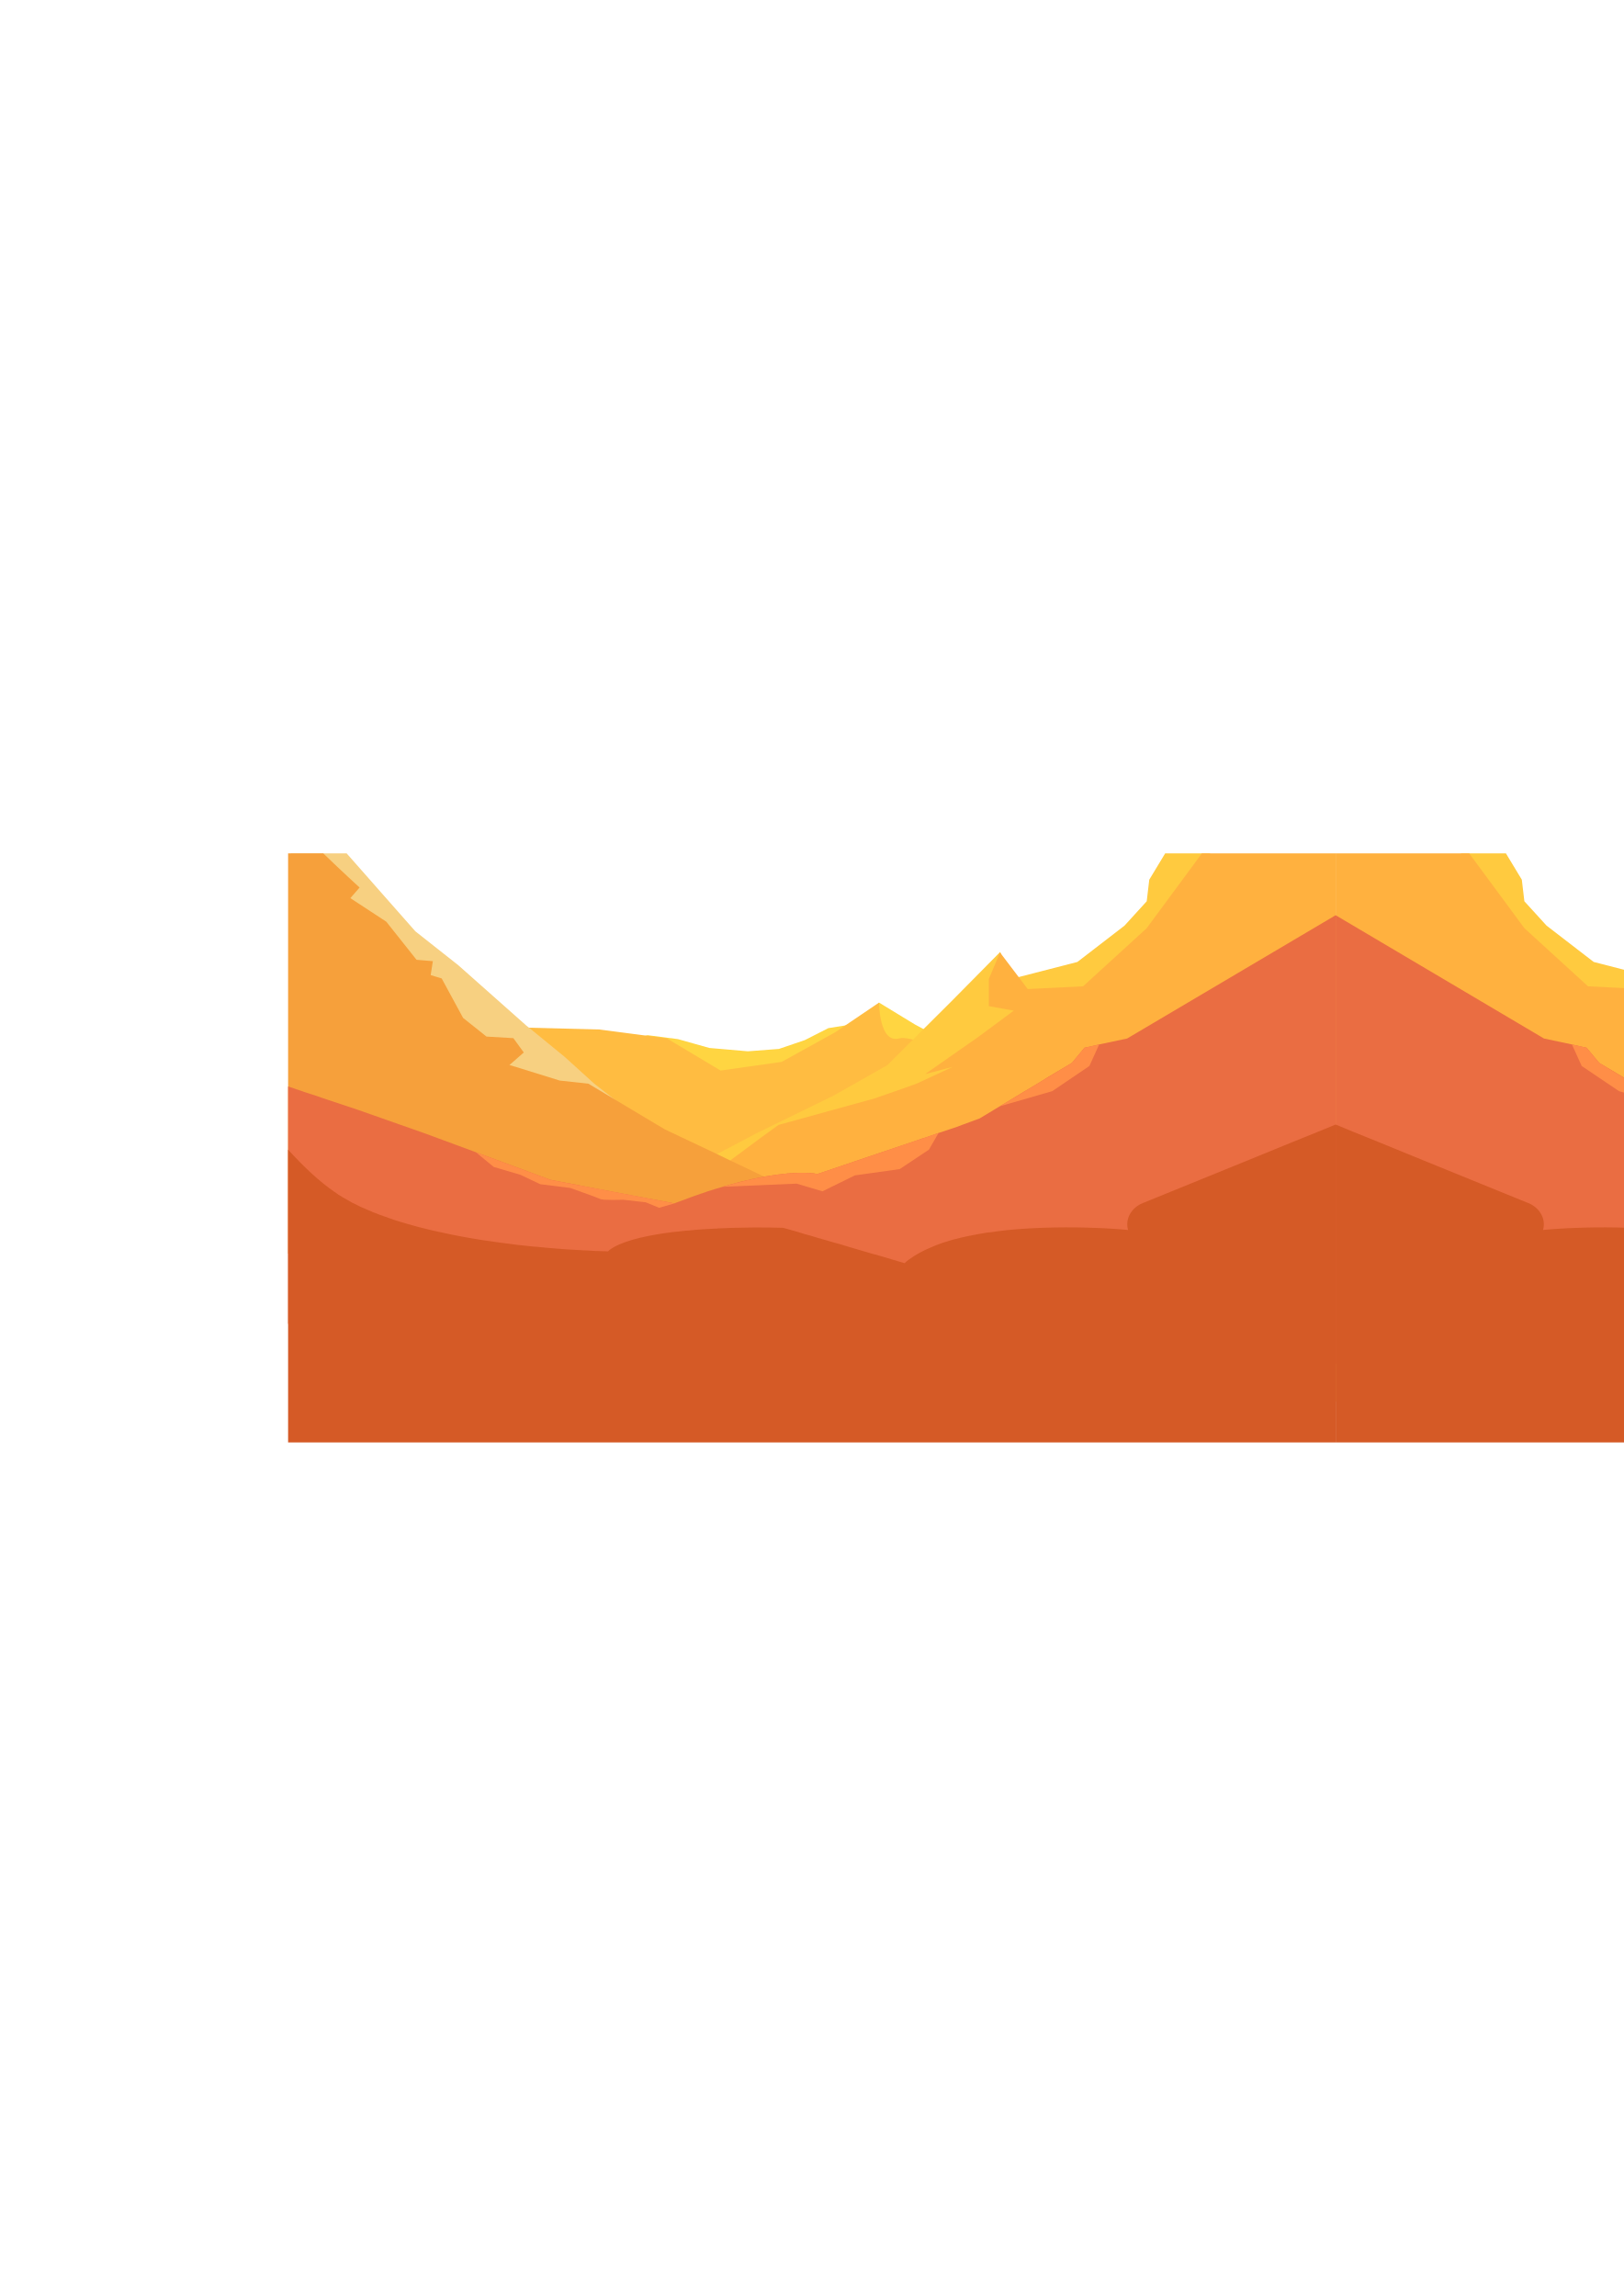
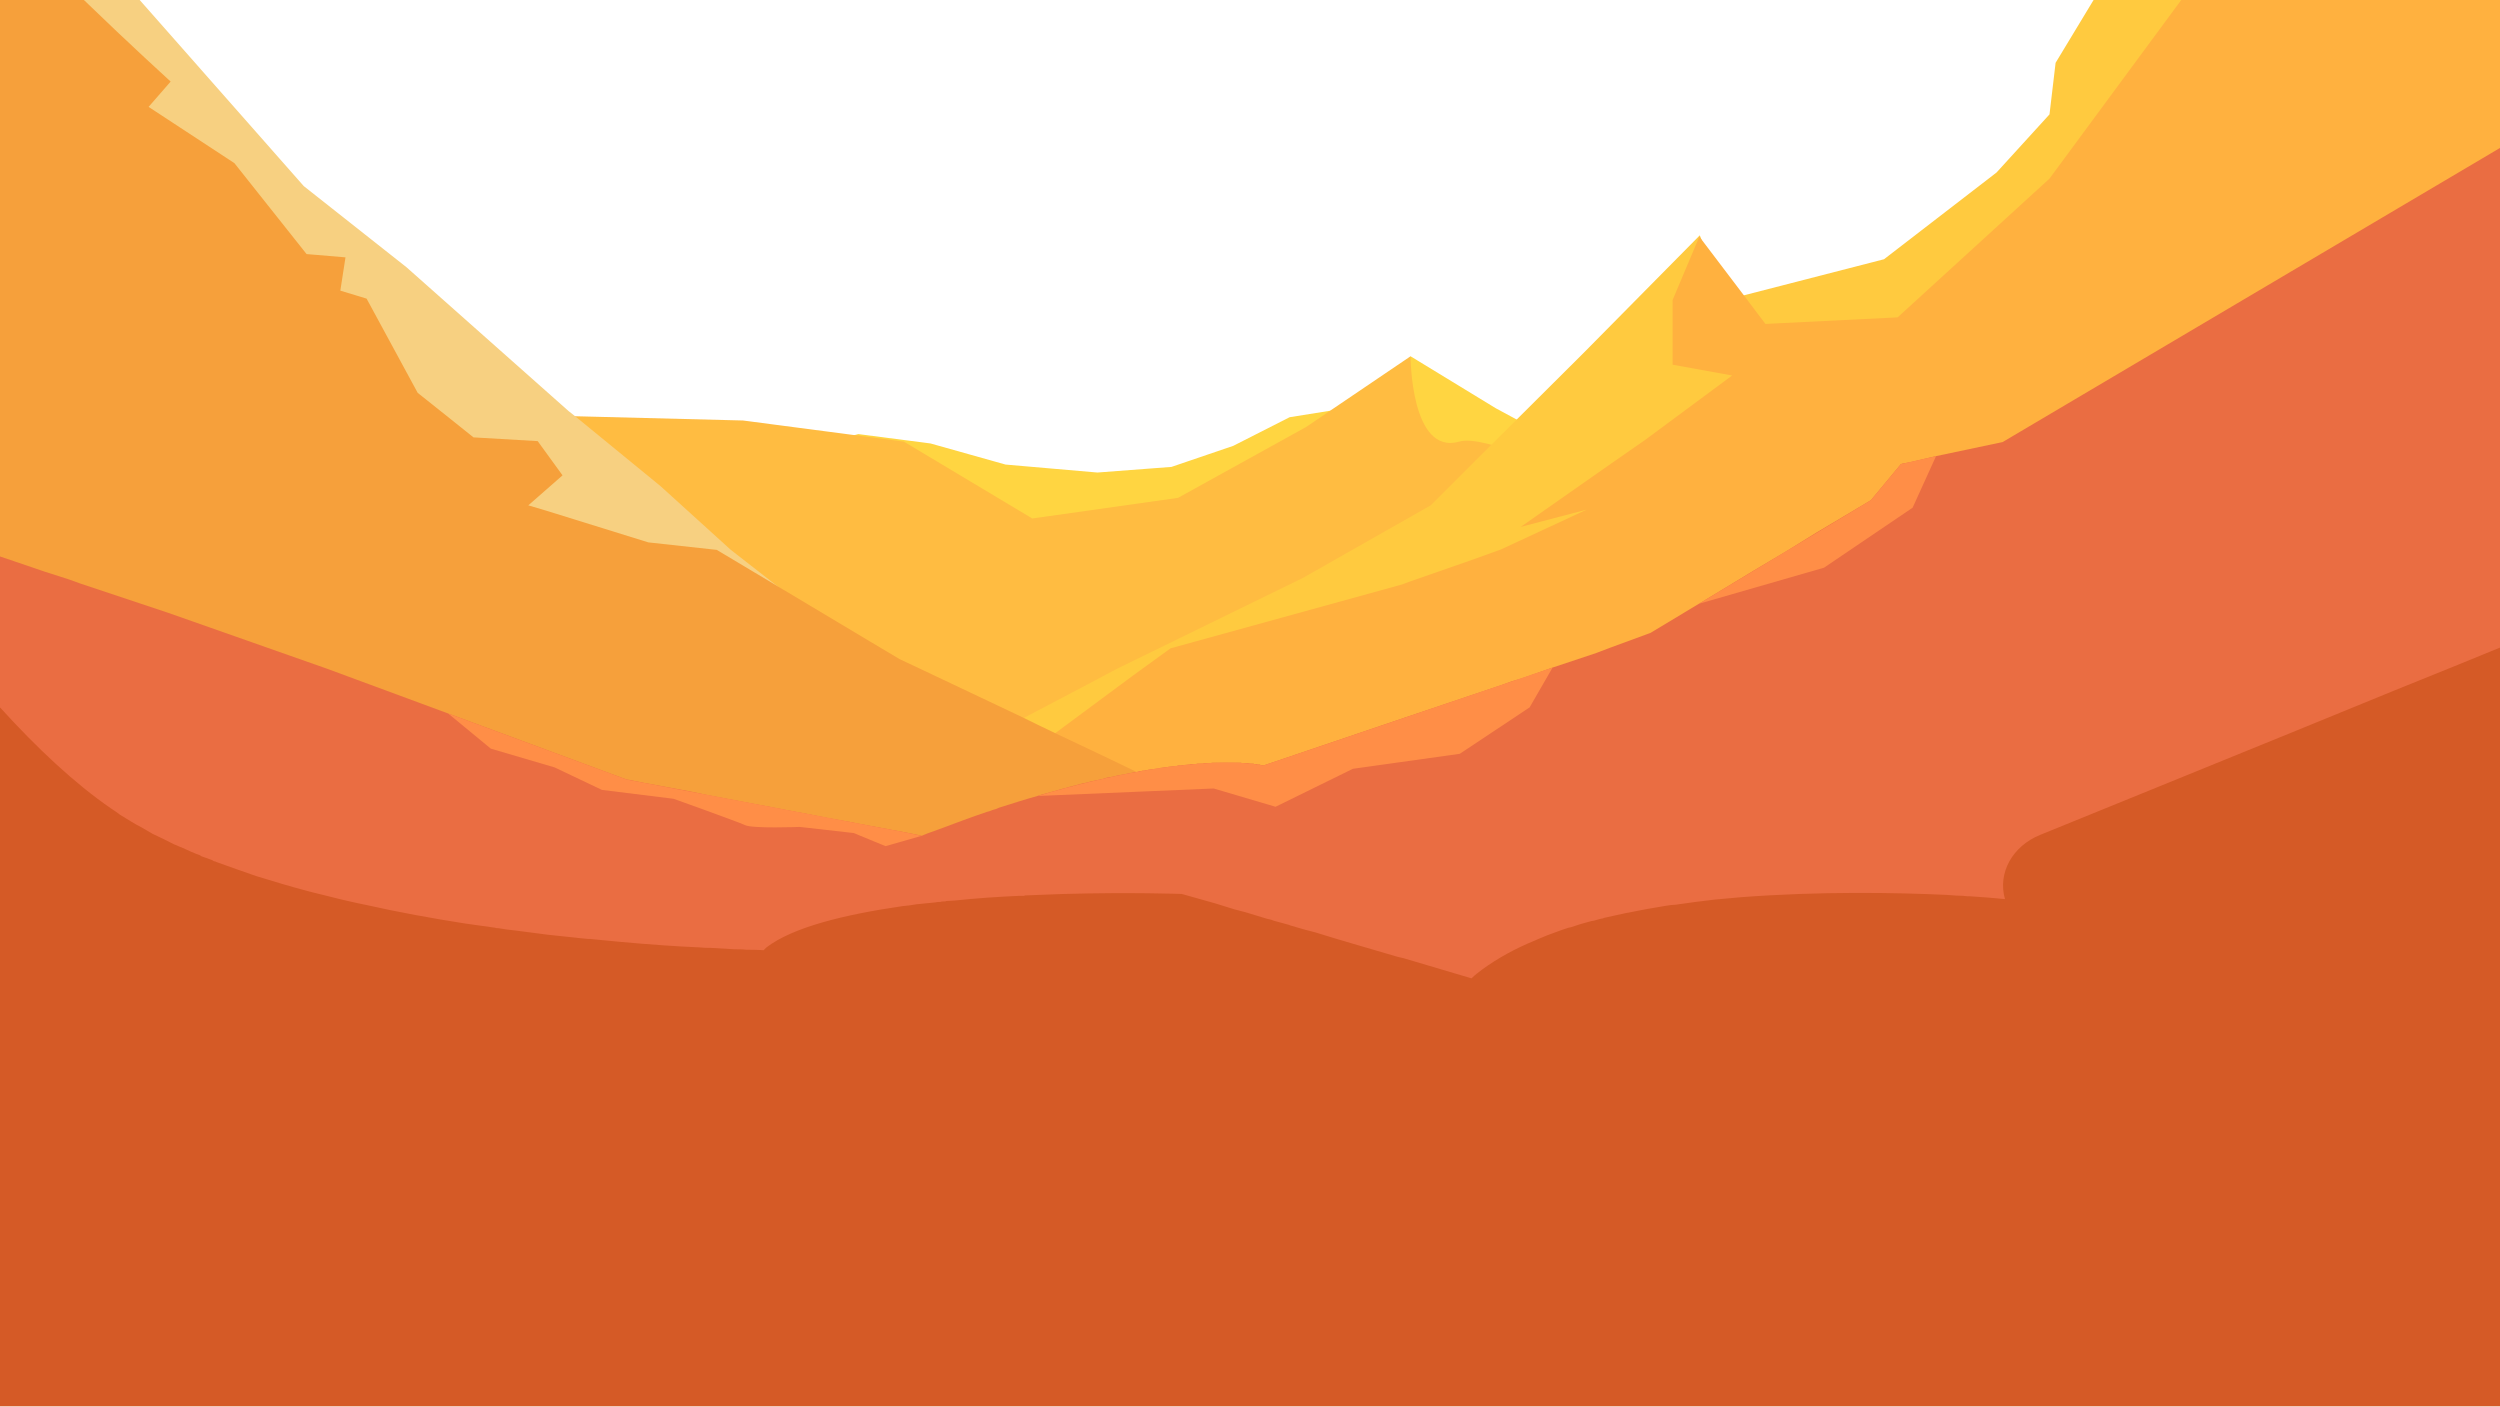
- <svg xmlns="http://www.w3.org/2000/svg" xml:space="preserve" width="8.268in" height="11.693in" version="1.1" style="shape-rendering:geometricPrecision; text-rendering:geometricPrecision; image-rendering:optimizeQuality; fill-rule:evenodd; clip-rule:evenodd" viewBox="0 0 8268 11693">
+ <svg xmlns="http://www.w3.org/2000/svg" xml:space="preserve" width="5.333in" height="3in" version="1.1" style="shape-rendering:geometricPrecision; text-rendering:geometricPrecision; image-rendering:optimizeQuality; fill-rule:evenodd; clip-rule:evenodd" viewBox="0 0 5333 3000">
  <defs>
    <style type="text/css">
   
    .fil0 {fill:#621D0B}
    .fil9 {fill:#D55A26}
    .fil7 {fill:#EA6D42}
    .fil6 {fill:#F6A03B}
    .fil5 {fill:#F7D081}
    .fil8 {fill:#FF8E47}
    .fil4 {fill:#FFB13F}
    .fil2 {fill:#FFBC41}
    .fil3 {fill:#FFCA3F}
    .fil1 {fill:#FFD541}
   
  </style>
  </defs>
  <g id="Layer_x0020_1">
-     <g id="_1915001439248">
+     <g id="_2221792861712">
+       <path class="fil0" d="M3312 1424l-49 85 -149 99 -228 32 -165 81 -132 -39 -376 16c341,-101 482,-65 482,-65l617 -209 0 0z" />
+       <path class="fil0" d="M1966 1783l-77 22 -68 -28 -115 -13c0,0 -102,4 -117,-4 -15,-7 -152,-56 -152,-56l-153 -19 -101 -48 -136 -40 -91 -75 381 141 596 113 33 7 0 0z" />
      <g>
-         <path class="fil0" d="M4779 5770l-49 85 -149 99 -228 32 -165 81 -132 -39 -376 16c341,-101 482,-65 482,-65l617 -209z" />
-         <path class="fil0" d="M3433 6129l-77 22 -68 -28 -115 -13c0,0 -102,4 -117,-4 -15,-7 -152,-56 -152,-56l-153 -19 -101 -48 -136 -40 -91 -75 381 141 596 113 33 7z" />
-         <g>
-           <path class="fil1" d="M4476 5106l182 111 139 75 212 76 228 129 206 116 86 127 -271 205c0,0 -651,-389 -656,-412 -6,-24 -218,-271 -218,-271l92 -156z" />
-           <path class="fil1" d="M4368 5212l-150 24 -120 61 -132 45 -158 12 -196 -17 -160 -45 -154 -20c0,0 -318,86 -337,86 -19,0 480,222 480,222 0,0 474,28 509,23 35,-4 241,-75 241,-75l177 -316z" />
-         </g>
-         <path class="fil2" d="M5282 5603c0,0 -597,-346 -702,-315 -104,30 -104,-182 -104,-182l-223 151 -273 151 -311 44 -274 -164 -343 -45 -670 -17 756 634 377 573 395 242 1372 -1072z" />
-         <g>
-           <polygon class="fil3" points="6291,4405 6009,5085 5416,5185 5147,4987 5187,4976 5486,4899 5726,4714 5839,4590 5852,4480 5933,4346 6157,4346 " />
-           <path class="fil3" d="M5093 4848l-248 251 -230 229 -96 96 -273 155 -397 194c0,0 -450,240 -491,251 -40,11 -465,251 -465,251l2771 24 -571 -1451z" />
-         </g>
-         <path class="fil4" d="M6801 4346l0 2792c-9,0 -18,-1 -29,-1 -163,-7 -604,-25 -1101,-47 0,0 0,0 0,0 -453,-19 -953,-43 -1333,-63 -362,-20 -615,-38 -615,-48 0,-1 0,-3 0,-6 -3,-12 -11,-41 -24,-81 -6,-19 -13,-42 -20,-66 -21,-65 -47,-145 -75,-227 0,-3 -1,-6 -2,-8l0 0c-8,-24 -16,-48 -24,-71l0 0c-4,-13 -8,-25 -12,-37 -1,-2 -1,-4 -2,-6 0,-1 -1,-2 -1,-3 -1,-3 -2,-6 -3,-9 -1,-2 -1,-4 -2,-6 -11,-33 -22,-65 -32,-96l0 0c-10,-29 -19,-57 -28,-83 -2,-4 -3,-9 -5,-13 -8,-26 -16,-50 -23,-71 -12,-33 -20,-58 -25,-72 -2,-7 -4,-11 -4,-11l28 -20 17 -13 14 -10 0 0 48 -35 3 -3 15 -10 152 -112 166 -123 80 -58 493 -136 19 -7 132 -46 61 -22 183 -85 -141 37 137 -96 60 -42 69 -48 185 -137 -127 -23 0 -138 57 -135 4 5 0 0 91 120 46 61 282 -14 324 -296 281 -381 681 0z" />
-         <path class="fil5" d="M3344 5731l-6 -1 -499 -112 -31 -7 -565 -320 -756 -936c0,0 -3,-3 -8,-9l286 0c143,162 350,397 350,397l219 173 346 307 14 11 182 149 150 136 118 92 200 120z" />
-         <path class="fil6" d="M4606 6352l-19 0 -143 2 -4 0 -39 0 -6 0 -19 0 -19 0 -33 1 0 0 -4 0 -52 0 -243 3 -338 3 -18 0 -143 2 0 0 -57 0 -13 1 -11 0 -2 0 -11 0 -338 3 -68 1 -51 0 -1 0 -21 1 -192 2 -2 0 -50 0 -11 0 0 0 -8 0 -7 0 -34 1 -87 1 -11 0 -2 0 -11 0 -1 0 -8 0 -3 0 0 0 -65 1 -4 0 -11 0 -7 0 -206 2 -14 0 -41 1 0 0 -10 0 -186 1 -14 1 -19 0c0,0 0,0 0,0l-4 0 0 0 -102 1 -51 0 -163 2 -14 0 -97 1 -51 1 0 -2038 179 0c96,93 185,174 185,174l-47 54 183 120 154 194 83 7 -11 71 56 17 109 201 54 43 65 52 137 8 53 73 -73 64 37 11 0 0 219 68 146 16 353 211 37 22c0,0 121,57 264,125 22,11 45,22 68,33 59,28 119,56 174,83 3,1 5,2 8,4 26,12 50,23 73,34 22,11 42,21 60,29l0 0c1,0 2,1 2,1 8,4 16,8 23,11 15,7 27,13 35,17 6,3 10,5 12,6 11,6 46,24 92,47 5,3 10,5 15,8 1,1 2,1 3,2 24,12 51,26 78,40 10,5 21,10 32,16 11,6 23,12 35,18 16,8 32,16 48,25 9,4 19,9 28,14 1,1 3,2 5,2l0 0c2,1 3,2 5,3 6,3 12,6 18,9 7,4 13,7 19,10 52,27 94,48 113,58 7,3 10,5 10,5z" />
-         <path class="fil7" d="M6801 4661l0 2284 -29 -1 -465 -18 -204 -7 -846 -33 -8 0 -18 -1 -7 0 -402 -15 -437 -17 -95 -4 -132 -5 -198 -7 -111 -4 -170 -7 -825 -31 -15 -1 -420 -16 -34 -1 -108 -4 -439 -17 -371 -14 0 -1209 97 33 50 16 25 9 186 62 341 120 257 95 381 141 8 1 4 1c0,0 0,0 0,0l25 5 70 13 11 2 16 3 38 8 227 43 10 2 15 3 61 11 3 1 6 1 102 19 30 6 3 1c4,-2 8,-3 12,-5 8,-3 17,-6 25,-9 35,-13 69,-26 102,-37 4,-1 8,-2 12,-4 5,-1 10,-3 14,-5 29,-9 56,-18 82,-25 1,0 1,-1 2,-1 1,0 2,0 3,-1 1,0 2,0 4,-1 7,-2 15,-4 22,-6 7,-2 14,-4 21,-6 4,-1 8,-2 12,-3 2,-1 4,-1 6,-2 1,0 3,0 4,-1l0 0c4,-1 8,-2 12,-3 4,-1 8,-2 11,-3 6,-1 11,-2 17,-4 6,-1 13,-3 19,-4 2,-1 4,-1 5,-1 5,-2 10,-3 15,-4 2,0 4,-1 7,-1 8,-2 16,-4 25,-5 1,-1 3,-1 4,-1 3,-1 6,-1 9,-2 3,0 6,-1 9,-2 2,0 3,0 5,0 2,-1 4,-1 6,-2 2,0 4,0 6,-1 1,0 3,0 4,0 2,-1 3,-1 5,-1 1,0 3,-1 4,-1 8,-1 16,-2 23,-3 1,-1 3,-1 4,-1 12,-2 23,-3 34,-4 1,-1 2,-1 4,-1 1,0 3,0 4,0 2,-1 4,-1 5,-1 5,0 9,-1 13,-1 1,0 2,0 3,-1 2,0 3,0 5,0 2,0 4,0 6,0 2,-1 4,-1 5,-1 4,0 7,0 10,0 2,-1 5,-1 8,-1 1,0 3,0 5,0 3,0 6,-1 8,-1 15,0 28,0 40,0 3,0 6,0 8,0 1,0 2,0 2,0 1,0 2,0 2,0 1,0 2,0 2,0 2,0 4,0 6,0 1,0 2,1 4,1 0,0 1,0 1,0 1,0 2,0 3,0 0,0 1,0 1,0 1,0 2,0 3,0 1,0 2,0 3,0 3,1 5,1 6,1 2,0 4,0 6,0 0,0 0,0 0,0 1,1 2,1 2,1 1,0 2,0 3,0 0,0 1,0 2,0 1,1 2,1 2,1 2,0 3,0 4,0 1,0 1,0 2,1 3,0 5,0 5,1 1,0 1,0 1,0 0,0 0,0 0,0l304 -103 205 -69 22 -8 14 -4 15 -5 57 -20 93 -31 29 -11 0 0 87 -32 103 -62 119 -72 69 -41 63 -39 116 -69 64 -77 3 -1 0 0 16 -3 56 -13 142 -30 1062 -628z" />
-         <g>
-           <polygon class="fil8" points="5597,5319 5547,5429 5358,5557 5091,5634 5458,5413 5522,5336 " />
-           <path class="fil8" d="M4779 5770l-49 85 -149 99 -228 32 -165 81 -132 -39 -376 16c341,-101 482,-65 482,-65l617 -209z" />
-           <path class="fil8" d="M3433 6129l-77 22 -68 -28 -115 -13c0,0 -102,4 -117,-4 -15,-7 -152,-56 -152,-56l-153 -19 -101 -48 -136 -40 -91 -75 381 141 596 113 33 7z" />
-         </g>
-         <path class="fil9" d="M6801 5727l0 1619 -5334 0 0 -1491c79,87 159,162 236,215 7,5 14,9 20,14 15,9 30,19 46,27 8,5 16,9 24,14 15,7 30,14 45,22 6,2 11,5 17,7 13,6 26,12 40,17 0,0 0,1 0,1 9,3 17,6 25,9 1,1 2,1 3,2 2,0 4,1 6,2 28,10 56,20 85,30 36,11 72,22 110,32 10,3 21,5 32,8 12,3 24,6 36,9 11,3 23,5 35,8 6,1 12,3 19,4 71,16 143,29 213,40 21,3 43,6 64,9 2,1 4,1 7,1 0,0 0,0 0,0 12,2 25,4 37,5 23,3 46,6 69,9 19,2 38,4 57,6 3,0 6,1 8,1 7,1 14,1 21,2 2,0 3,0 4,0 21,2 42,4 62,6 0,0 0,0 0,0 66,6 124,10 172,12 8,1 15,1 22,1l1 0c19,1 36,2 51,3 9,0 18,0 25,1 2,0 3,0 4,0 21,0 33,1 33,1 2,-2 4,-4 6,-6 56,-43 166,-70 290,-88 10,-1 20,-2 30,-4 13,-1 27,-3 40,-4 4,-1 7,-1 11,-1 2,-1 4,-1 6,-1 2,0 5,0 7,-1 6,0 12,-1 18,-1 46,-5 93,-8 137,-10 1,0 2,0 2,0 3,0 6,0 8,0 2,-1 4,-1 6,-1 27,-1 53,-2 79,-3 0,0 0,0 1,0 142,-4 251,0 251,0l71 20 42 13 0 0 23 6 46 14 9 2 5 2 33 9 2 1 31 9 0 0 23 6 49 15 14 4 3 1 0 0 109 32 13 3 145 43c7,-7 15,-13 23,-19 33,-24 71,-45 113,-62 4,-2 9,-4 14,-6 4,-2 8,-3 12,-5 14,-5 29,-11 45,-16 2,0 3,-1 5,-1 14,-5 28,-9 43,-13 2,0 4,-1 6,-1 7,-2 13,-4 20,-5 1,-1 1,-1 2,-1 16,-4 33,-7 50,-11 0,0 0,0 0,0l1 0c0,0 0,0 0,0 13,-3 27,-5 41,-8 14,-2 27,-5 41,-7 6,-1 13,-2 19,-2 28,-4 56,-8 84,-11 18,-2 37,-3 55,-5 169,-13 333,-10 440,-5l0 0c13,1 25,2 35,2 6,1 11,1 15,1 47,3 74,6 74,6 -16,-56 16,-113 75,-137l231 -94 280 -114 5 -2 242 -99 136 -55 88 -36z" />
+         <path class="fil1" d="M3009 760l182 111 139 75 212 76 228 129 206 116 86 127 -271 205c0,0 -651,-389 -656,-412 -6,-24 -218,-271 -218,-271l92 -156 0 0z" />
+         <path class="fil1" d="M2901 866l-150 24 -120 61 -132 45 -158 12 -196 -17 -160 -45 -154 -20c0,0 -318,86 -337,86 -19,0 480,222 480,222 0,0 474,28 509,23 35,-4 241,-75 241,-75l177 -316 0 0z" />
      </g>
+       <path class="fil2" d="M3815 1257c0,0 -597,-346 -702,-315 -104,30 -104,-182 -104,-182l-223 151 -273 151 -311 44 -274 -164 -343 -45 -670 -17 756 634 377 573 395 242 1372 -1072 0 0z" />
      <g>
-         <path class="fil0" d="M8822 5770l49 85 149 99 228 32 165 81 132 -39 376 16c-341,-101 -482,-65 -482,-65l-617 -209z" />
-         <path class="fil0" d="M10168 6129l77 22 68 -28 115 -13c0,0 102,4 117,-4 15,-7 152,-56 152,-56l153 -19 101 -48 136 -40 91 -75 -381 141 -596 113 -33 7z" />
-         <g>
-           <path class="fil1" d="M9126 5106l-183 111 -139 75 -212 76 -228 129 -206 116 -86 127 271 205c0,0 651,-389 657,-412 5,-24 217,-271 217,-271l-91 -156z" />
-           <path class="fil1" d="M9233 5212l150 24 120 61 132 45 158 12 196 -17 161 -45 153 -20c0,0 318,86 337,86 19,0 -480,222 -480,222 0,0 -474,28 -509,23 -35,-4 -241,-75 -241,-75l-177 -316z" />
-         </g>
-         <path class="fil2" d="M8319 5603c0,0 597,-346 702,-315 105,30 105,-182 105,-182l222 151 273 151 311 44 274 -164 343 -45 670 -17 -756 634 -377 573 -395 242 -1372 -1072z" />
-         <g>
-           <polygon class="fil3" points="7310,4405 7593,5085 8185,5185 8454,4987 8414,4976 8115,4899 7875,4714 7762,4590 7749,4480 7668,4346 7444,4346 " />
-           <path class="fil3" d="M8508 4848l248 251 230 229 96 96 273 155 397 194c0,0 450,240 491,251 40,11 465,251 465,251l-2771 24 571 -1451z" />
-         </g>
-         <path class="fil4" d="M6801 4346l0 2792c8,0 17,-1 28,-1 163,-7 604,-25 1101,-47 0,0 1,0 1,0 452,-19 952,-43 1332,-63 362,-20 615,-38 615,-48 0,-1 0,-3 0,-6 3,-12 11,-41 24,-81 6,-19 13,-42 20,-66 21,-65 47,-145 75,-227 1,-3 1,-6 2,-8l0 0c8,-24 16,-48 24,-71l0 0c4,-13 8,-25 12,-37 1,-2 1,-4 2,-6 0,-1 1,-2 1,-3 1,-3 2,-6 3,-9 1,-2 1,-4 2,-6 11,-33 22,-65 32,-96l0 0c10,-29 19,-57 28,-83 2,-4 3,-9 5,-13 8,-26 16,-50 23,-71 12,-33 20,-58 25,-72 2,-7 4,-11 4,-11l-28 -20 -17 -13 -14 -10 0 0 -48 -35 -3 -3 -15 -10 -152 -112 -165 -123 -81 -58 -493 -136 -19 -7 -132 -46 -61 -22 -183 -85 141 37 -137 -96 -60 -42 -69 -48 -185 -137 128 -23 0 -138 -58 -135 -4 5 0 0 -91 120 -46 61 -282 -14 -324 -296 -281 -381 -680 0z" />
-         <path class="fil5" d="M10257 5731l6 -1 499 -112 31 -7 565 -320 756 -936c0,0 3,-3 8,-9l-286 0c-143,162 -350,397 -350,397l-219 173 -346 307 -14 11 -182 149 -150 136 -118 92 -200 120z" />
-         <path class="fil6" d="M8995 6352l19 0 143 2 4 0 39 0 6 0 19 0 19 0 33 1 0 0 4 0 52 0 243 3 338 3 18 0 143 2 0 0 57 0 13 1 12 0 1 0 11 0 338 3 68 1 52 0 0 0 21 1 193 2 2 0 49 0 11 0 0 0 8 0 7 0 34 1 87 1 11 0 3 0 10 0 1 0 8 0 3 0 0 0 65 1 5 0 10 0 7 0 206 2 14 0 41 1 0 0 10 0 186 1 14 1 19 0c0,0 0,0 0,0l4 0 0 0 102 1 51 0 163 2 14 0 97 1 51 1 0 -2038 -179 0c-96,93 -185,174 -185,174l47 54 -183 120 -154 194 -83 7 11 71 -56 17 -109 201 -54 43 -65 52 -137 8 -53 73 73 64 -37 11 0 0 -219 68 -145 16 -354 211 -37 22c0,0 -121,57 -264,125 -22,11 -45,22 -68,33 -59,28 -119,56 -174,83 -3,1 -5,2 -8,4 -26,12 -50,23 -73,34 -22,11 -42,21 -60,29l0 0c-1,0 -1,1 -2,1 -8,4 -16,8 -23,11 -15,7 -27,13 -35,17 -6,3 -9,5 -12,6 -11,6 -46,24 -92,47 -5,3 -10,5 -15,8 -1,1 -2,1 -3,2 -24,12 -51,26 -78,40 -10,5 -21,10 -32,16 -11,6 -23,12 -35,18 -16,8 -32,16 -48,25 -9,4 -19,9 -28,14 -1,1 -3,2 -5,2l0 0c-2,1 -3,2 -5,3 -6,3 -12,6 -18,9 -7,4 -13,7 -19,10 -52,27 -94,48 -113,58 -6,3 -10,5 -10,5z" />
-         <path class="fil7" d="M6801 4661l0 2284 28 -1 465 -18 204 -7 846 -33 8 0 18 -1 7 0 402 -15 437 -17 96 -4 131 -5 198 -7 111 -4 170 -7 825 -31 15 -1 420 -16 34 -1 108 -4 439 -17 371 -14 0 -1209 -97 33 -50 16 -25 9 -186 62 -341 120 -257 95 -381 141 -8 1 -4 1c0,0 0,0 0,0l-25 5 -70 13 -11 2 -16 3 -38 8 -227 43 -10 2 -15 3 -61 11 -3 1 -6 1 -102 19 -30 6 -3 1c-4,-2 -8,-3 -12,-5 -8,-3 -17,-6 -25,-9 -35,-13 -69,-26 -101,-37 -5,-1 -9,-2 -13,-4 -5,-1 -10,-3 -14,-5 -29,-9 -56,-18 -82,-25 -1,0 -1,-1 -2,-1 -1,0 -2,0 -3,-1 -1,0 -2,0 -3,-1 -8,-2 -16,-4 -23,-6 -7,-2 -14,-4 -21,-6 -4,-1 -8,-2 -12,-3 -2,-1 -4,-1 -6,-2 -1,0 -3,0 -4,-1l0 0c-4,-1 -8,-2 -12,-3 -4,-1 -8,-2 -11,-3 -6,-1 -11,-2 -16,-4 -7,-1 -14,-3 -20,-4 -2,-1 -4,-1 -5,-1 -5,-2 -10,-3 -15,-4 -2,0 -4,-1 -7,-1 -8,-2 -16,-4 -24,-5 -2,-1 -4,-1 -5,-1 -3,-1 -6,-1 -9,-2 -3,0 -6,-1 -9,-2 -1,0 -3,0 -5,0 -2,-1 -4,-1 -6,-2 -2,0 -4,0 -6,-1 -1,0 -3,0 -4,0 -2,-1 -3,-1 -5,-1 -1,0 -3,-1 -4,-1 -8,-1 -16,-2 -23,-3 -1,-1 -3,-1 -4,-1 -12,-2 -23,-3 -34,-4 -1,-1 -2,-1 -4,-1 -1,0 -2,0 -4,0 -2,-1 -4,-1 -5,-1 -4,0 -9,-1 -12,-1 -2,0 -3,0 -4,-1 -2,0 -3,0 -5,0 -2,0 -4,0 -6,0 -2,-1 -4,-1 -5,-1 -3,0 -7,0 -10,0 -2,-1 -5,-1 -8,-1 -1,0 -3,0 -5,0 -3,0 -6,-1 -8,-1 -15,0 -28,0 -40,0 -3,0 -6,0 -8,0 -1,0 -2,0 -2,0 -1,0 -2,0 -2,0 -1,0 -2,0 -2,0 -2,0 -4,0 -6,0 -1,0 -2,1 -3,1 -1,0 -2,0 -2,0 -1,0 -2,0 -3,0 0,0 -1,0 -1,0 -1,0 -2,0 -3,0 -1,0 -2,0 -3,0 -3,1 -5,1 -6,1 -2,0 -4,0 -6,0 0,0 0,0 0,0 -1,1 -1,1 -2,1 -1,0 -2,0 -3,0 0,0 -1,0 -2,0 -1,1 -2,1 -2,1 -2,0 -3,0 -4,0 -1,0 -1,0 -2,1 -3,0 -5,0 -5,1 -1,0 -1,0 -1,0 0,0 0,0 0,0l-304 -103 -205 -69 -22 -8 -14 -4 -15 -5 -57 -20 -93 -31 -29 -11 0 0 -87 -32 -103 -62 -119 -72 -69 -41 -63 -39 -116 -69 -64 -77 -3 -1 0 0 -16 -3 -56 -13 -142 -30 -1061 -628z" />
-         <g>
-           <polygon class="fil8" points="8004,5319 8054,5429 8244,5557 8510,5634 8143,5413 8079,5336 " />
-           <path class="fil8" d="M8822 5770l49 85 149 99 228 32 165 81 132 -39 376 16c-341,-101 -482,-65 -482,-65l-617 -209z" />
-           <path class="fil8" d="M10168 6129l77 22 68 -28 115 -13c0,0 102,4 117,-4 15,-7 152,-56 152,-56l153 -19 101 -48 136 -40 91 -75 -381 141 -596 113 -33 7z" />
-         </g>
-         <path class="fil9" d="M6801 5727l0 1619 5333 0 0 -1491c-79,87 -158,162 -236,215 -7,5 -13,9 -20,14 -15,9 -30,19 -46,27 -8,5 -16,9 -24,14 -15,7 -30,14 -45,22 -6,2 -11,5 -17,7 -13,6 -26,12 -40,17 0,0 0,1 0,1 -8,3 -17,6 -25,9 -1,1 -2,1 -3,2 -2,0 -4,1 -6,2 -28,10 -56,20 -85,30 -36,11 -72,22 -110,32 -10,3 -21,5 -32,8 -12,3 -24,6 -36,9 -11,3 -23,5 -35,8 -6,1 -12,3 -19,4 -71,16 -143,29 -213,40 -21,3 -43,6 -64,9 -2,1 -4,1 -7,1 0,0 0,0 0,0 -12,2 -25,4 -37,5 -23,3 -46,6 -69,9 -19,2 -38,4 -57,6 -3,0 -6,1 -8,1 -7,1 -14,1 -21,2 -1,0 -3,0 -4,0 -21,2 -42,4 -62,6 0,0 0,0 0,0 -66,6 -124,10 -172,12 -8,1 -15,1 -22,1l0 0c-20,1 -37,2 -52,3 -9,0 -18,0 -25,1 -2,0 -3,0 -4,0 -21,0 -33,1 -33,1 -2,-2 -4,-4 -6,-6 -56,-43 -166,-70 -290,-88 -10,-1 -20,-2 -30,-4 -13,-1 -27,-3 -40,-4 -4,-1 -7,-1 -11,-1 -2,-1 -3,-1 -5,-1 -3,0 -5,0 -8,-1 -6,0 -12,-1 -18,-1 -46,-5 -93,-8 -137,-10 -1,0 -2,0 -2,0 -3,0 -5,0 -8,0 -2,-1 -4,-1 -6,-1 -27,-1 -53,-2 -78,-3 -1,0 -1,0 -2,0 -142,-4 -251,0 -251,0l-71 20 -42 13 0 0 -23 6 -46 14 -9 2 -5 2 -33 9 -2 1 -31 9 0 0 -22 6 -50 15 -14 4 -3 1 0 0 -109 32 -13 3 -145 43c-7,-7 -15,-13 -23,-19 -33,-24 -71,-45 -113,-62 -4,-2 -9,-4 -13,-6 -5,-2 -9,-3 -13,-5 -14,-5 -29,-11 -45,-16 -1,0 -3,-1 -5,-1 -14,-5 -28,-9 -43,-13 -2,0 -4,-1 -6,-1 -6,-2 -13,-4 -20,-5 -1,-1 -1,-1 -2,-1 -16,-4 -33,-7 -49,-11 -1,0 -1,0 -1,0l0 0c0,0 0,0 0,0 -14,-3 -28,-5 -42,-8 -14,-2 -27,-5 -41,-7 -6,-1 -13,-2 -19,-2 -28,-4 -56,-8 -84,-11 -18,-2 -37,-3 -55,-5 -169,-13 -333,-10 -440,-5l0 0c-13,1 -25,2 -35,2 -5,1 -10,1 -15,1 -47,3 -74,6 -74,6 16,-56 -16,-113 -75,-137l-231 -94 -280 -114 -5 -2 -242 -99 -136 -55 -87 -36z" />
+         <polygon class="fil3" points="4824,59 4542,739 3949,839 3680,641 3720,630 4019,553 4259,368 4372,244 4385,134 4466,0 4690,0 " />
+         <path class="fil3" d="M3626 502l-248 251 -230 229 -96 96 -273 155 -397 194c0,0 -450,240 -491,251 -40,11 -465,251 -465,251l2771 24 -571 -1451 0 0z" />
      </g>
+       <path class="fil4" d="M5334 0l0 2792c-9,0 -18,-1 -29,-1 -163,-7 -604,-25 -1101,-47 0,0 0,0 0,0 -453,-19 -953,-43 -1333,-63 -362,-20 -615,-38 -615,-48 0,-1 0,-3 0,-6 -3,-12 -11,-41 -24,-81 -6,-19 -13,-42 -20,-66 -21,-65 -47,-145 -75,-227 0,-3 -1,-6 -2,-8l0 0c-8,-24 -16,-48 -24,-71l0 0c-4,-13 -8,-25 -12,-37 -1,-2 -1,-4 -2,-6 0,-1 -1,-2 -1,-3 -1,-3 -2,-6 -3,-9 -1,-2 -1,-4 -2,-6 -11,-33 -22,-65 -32,-96l0 0c-10,-29 -19,-57 -28,-83 -2,-4 -3,-9 -5,-13 -8,-26 -16,-50 -23,-71 -12,-33 -20,-58 -25,-72 -2,-7 -4,-11 -4,-11l28 -20 17 -13 14 -10 0 0 48 -35 3 -3 15 -10 152 -112 166 -123 80 -58 493 -136 19 -7 132 -46 61 -22 183 -85 -141 37 137 -96 60 -42 69 -48 185 -137 -127 -23 0 -138 57 -135 4 5 0 0 91 120 46 61 282 -14 324 -296 281 -381 681 0 0 0z" />
+       <path class="fil5" d="M1877 1385l-6 -1 -499 -112 -31 -7 -565 -320 -756 -936c0,0 -3,-3 -8,-9l286 0c143,162 350,397 350,397l219 173 346 307 14 11 182 149 150 136 118 92 200 120 0 0z" />
+       <path class="fil6" d="M3139 2006l-19 0 -143 2 -4 0 -39 0 -6 0 -19 0 -19 0 -33 1 0 0 -4 0 -52 0 -243 3 -338 3 -18 0 -143 2 0 0 -57 0 -13 1 -11 0 -2 0 -11 0 -338 3 -68 1 -51 0 -1 0 -21 1 -192 2 -2 0 -50 0 -11 0 0 0 -8 0 -7 0 -34 1 -87 1 -11 0 -2 0 -11 0 -1 0 -8 0 -3 0 0 0 -65 1 -4 0 -11 0 -7 0 -206 2 -14 0 -41 1 0 0 -10 0 -186 1 -14 1 -19 0c0,0 0,0 0,0l-4 0 0 0 -102 1 -51 0 -163 2 -14 0 -97 1 -51 1 0 -2038 179 0c96,93 185,174 185,174l-47 54 183 120 154 194 83 7 -11 71 56 17 109 201 54 43 65 52 137 8 53 73 -73 64 37 11 0 0 219 68 146 16 353 211 37 22c0,0 121,57 264,125 22,11 45,22 68,33 59,28 119,56 174,83 3,1 5,2 8,4 26,12 50,23 73,34 22,11 42,21 60,29l0 0c1,0 2,1 2,1 8,4 16,8 23,11 15,7 27,13 35,17 6,3 10,5 12,6 11,6 46,24 92,47 5,3 10,5 15,8 1,1 2,1 3,2 24,12 51,26 78,40 10,5 21,10 32,16 11,6 23,12 35,18 16,8 32,16 48,25 9,4 19,9 28,14 1,1 3,2 5,2l0 0c2,1 3,2 5,3 6,3 12,6 18,9 7,4 13,7 19,10 52,27 94,48 113,58 7,3 10,5 10,5l0 0z" />
+       <path class="fil7" d="M5334 315l0 2284 -29 -1 -465 -18 -204 -7 -846 -33 -8 0 -18 -1 -7 0 -402 -15 -437 -17 -95 -4 -132 -5 -198 -7 -111 -4 -170 -7 -825 -31 -15 -1 -420 -16 -34 -1 -108 -4 -439 -17 -371 -14 0 -1209 97 33 50 16 25 9 186 62 341 120 257 95 381 141 8 1 4 1c0,0 0,0 0,0l25 5 70 13 11 2 16 3 38 8 227 43 10 2 15 3 61 11 3 1 6 1 102 19 30 6 3 1c4,-2 8,-3 12,-5 8,-3 17,-6 25,-9 35,-13 69,-26 102,-37 4,-1 8,-2 12,-4 5,-1 10,-3 14,-5 29,-9 56,-18 82,-25 1,0 1,-1 2,-1 1,0 2,0 3,-1 1,0 2,0 4,-1 7,-2 15,-4 22,-6 7,-2 14,-4 21,-6 4,-1 8,-2 12,-3 2,-1 4,-1 6,-2 1,0 3,0 4,-1l0 0c4,-1 8,-2 12,-3 4,-1 8,-2 11,-3 6,-1 11,-2 17,-4 6,-1 13,-3 19,-4 2,-1 4,-1 5,-1 5,-2 10,-3 15,-4 2,0 4,-1 7,-1 8,-2 16,-4 25,-5 1,-1 3,-1 4,-1 3,-1 6,-1 9,-2 3,0 6,-1 9,-2 2,0 3,0 5,0 2,-1 4,-1 6,-2 2,0 4,0 6,-1 1,0 3,0 4,0 2,-1 3,-1 5,-1 1,0 3,-1 4,-1 8,-1 16,-2 23,-3 1,-1 3,-1 4,-1 12,-2 23,-3 34,-4 1,-1 2,-1 4,-1 1,0 3,0 4,0 2,-1 4,-1 5,-1 5,0 9,-1 13,-1 1,0 2,0 3,-1 2,0 3,0 5,0 2,0 4,0 6,0 2,-1 4,-1 5,-1 4,0 7,0 10,0 2,-1 5,-1 8,-1 1,0 3,0 5,0 3,0 6,-1 8,-1 15,0 28,0 40,0 3,0 6,0 8,0 1,0 2,0 2,0 1,0 2,0 2,0 1,0 2,0 2,0 2,0 4,0 6,0 1,0 2,1 4,1 0,0 1,0 1,0 1,0 2,0 3,0 0,0 1,0 1,0 1,0 2,0 3,0 1,0 2,0 3,0 3,1 5,1 6,1 2,0 4,0 6,0 0,0 0,0 0,0 1,1 2,1 2,1 1,0 2,0 3,0 0,0 1,0 2,0 1,1 2,1 2,1 2,0 3,0 4,0 1,0 1,0 2,1 3,0 5,0 5,1 1,0 1,0 1,0 0,0 0,0 0,0l304 -103 205 -69 22 -8 14 -4 15 -5 57 -20 93 -31 29 -11 0 0 87 -32 103 -62 119 -72 69 -41 63 -39 116 -69 64 -77 3 -1 0 0 16 -3 56 -13 142 -30 1062 -628 0 0z" />
+       <g>
+         <polygon class="fil8" points="4130,973 4080,1083 3891,1211 3624,1288 3991,1067 4055,990 " />
+         <path class="fil8" d="M3312 1424l-49 85 -149 99 -228 32 -165 81 -132 -39 -376 16c341,-101 482,-65 482,-65l617 -209 0 0z" />
+         <path class="fil8" d="M1966 1783l-77 22 -68 -28 -115 -13c0,0 -102,4 -117,-4 -15,-7 -152,-56 -152,-56l-153 -19 -101 -48 -136 -40 -91 -75 381 141 596 113 33 7 0 0z" />
+       </g>
+       <path class="fil9" d="M5334 1381l0 1619 -5334 0 0 -1491c79,87 159,162 236,215 7,5 14,9 20,14 15,9 30,19 46,27 8,5 16,9 24,14 15,7 30,14 45,22 6,2 11,5 17,7 13,6 26,12 40,17 0,0 0,1 0,1 9,3 17,6 25,9 1,1 2,1 3,2 2,0 4,1 6,2 28,10 56,20 85,30 36,11 72,22 110,32 10,3 21,5 32,8 12,3 24,6 36,9 11,3 23,5 35,8 6,1 12,3 19,4 71,16 143,29 213,40 21,3 43,6 64,9 2,1 4,1 7,1 0,0 0,0 0,0 12,2 25,4 37,5 23,3 46,6 69,9 19,2 38,4 57,6 3,0 6,1 8,1 7,1 14,1 21,2 2,0 3,0 4,0 21,2 42,4 62,6 0,0 0,0 0,0 66,6 124,10 172,12 8,1 15,1 22,1l1 0c19,1 36,2 51,3 9,0 18,0 25,1 2,0 3,0 4,0 21,0 33,1 33,1 2,-2 4,-4 6,-6 56,-43 166,-70 290,-88 10,-1 20,-2 30,-4 13,-1 27,-3 40,-4 4,-1 7,-1 11,-1 2,-1 4,-1 6,-1 2,0 5,0 7,-1 6,0 12,-1 18,-1 46,-5 93,-8 137,-10 1,0 2,0 2,0 3,0 6,0 8,0 2,-1 4,-1 6,-1 27,-1 53,-2 79,-3 0,0 0,0 1,0 142,-4 251,0 251,0l71 20 42 13 0 0 23 6 46 14 9 2 5 2 33 9 2 1 31 9 0 0 23 6 49 15 14 4 3 1 0 0 109 32 13 3 145 43c7,-7 15,-13 23,-19 33,-24 71,-45 113,-62 4,-2 9,-4 14,-6 4,-2 8,-3 12,-5 14,-5 29,-11 45,-16 2,0 3,-1 5,-1 14,-5 28,-9 43,-13 2,0 4,-1 6,-1 7,-2 13,-4 20,-5 1,-1 1,-1 2,-1 16,-4 33,-7 50,-11 0,0 0,0 0,0l1 0c0,0 0,0 0,0 13,-3 27,-5 41,-8 14,-2 27,-5 41,-7 6,-1 13,-2 19,-2 28,-4 56,-8 84,-11 18,-2 37,-3 55,-5 169,-13 333,-10 440,-5l0 0c13,1 25,2 35,2 6,1 11,1 15,1 47,3 74,6 74,6 -16,-56 16,-113 75,-137l231 -94 280 -114 5 -2 242 -99 136 -55 88 -36 0 0z" />
    </g>
  </g>
</svg>
